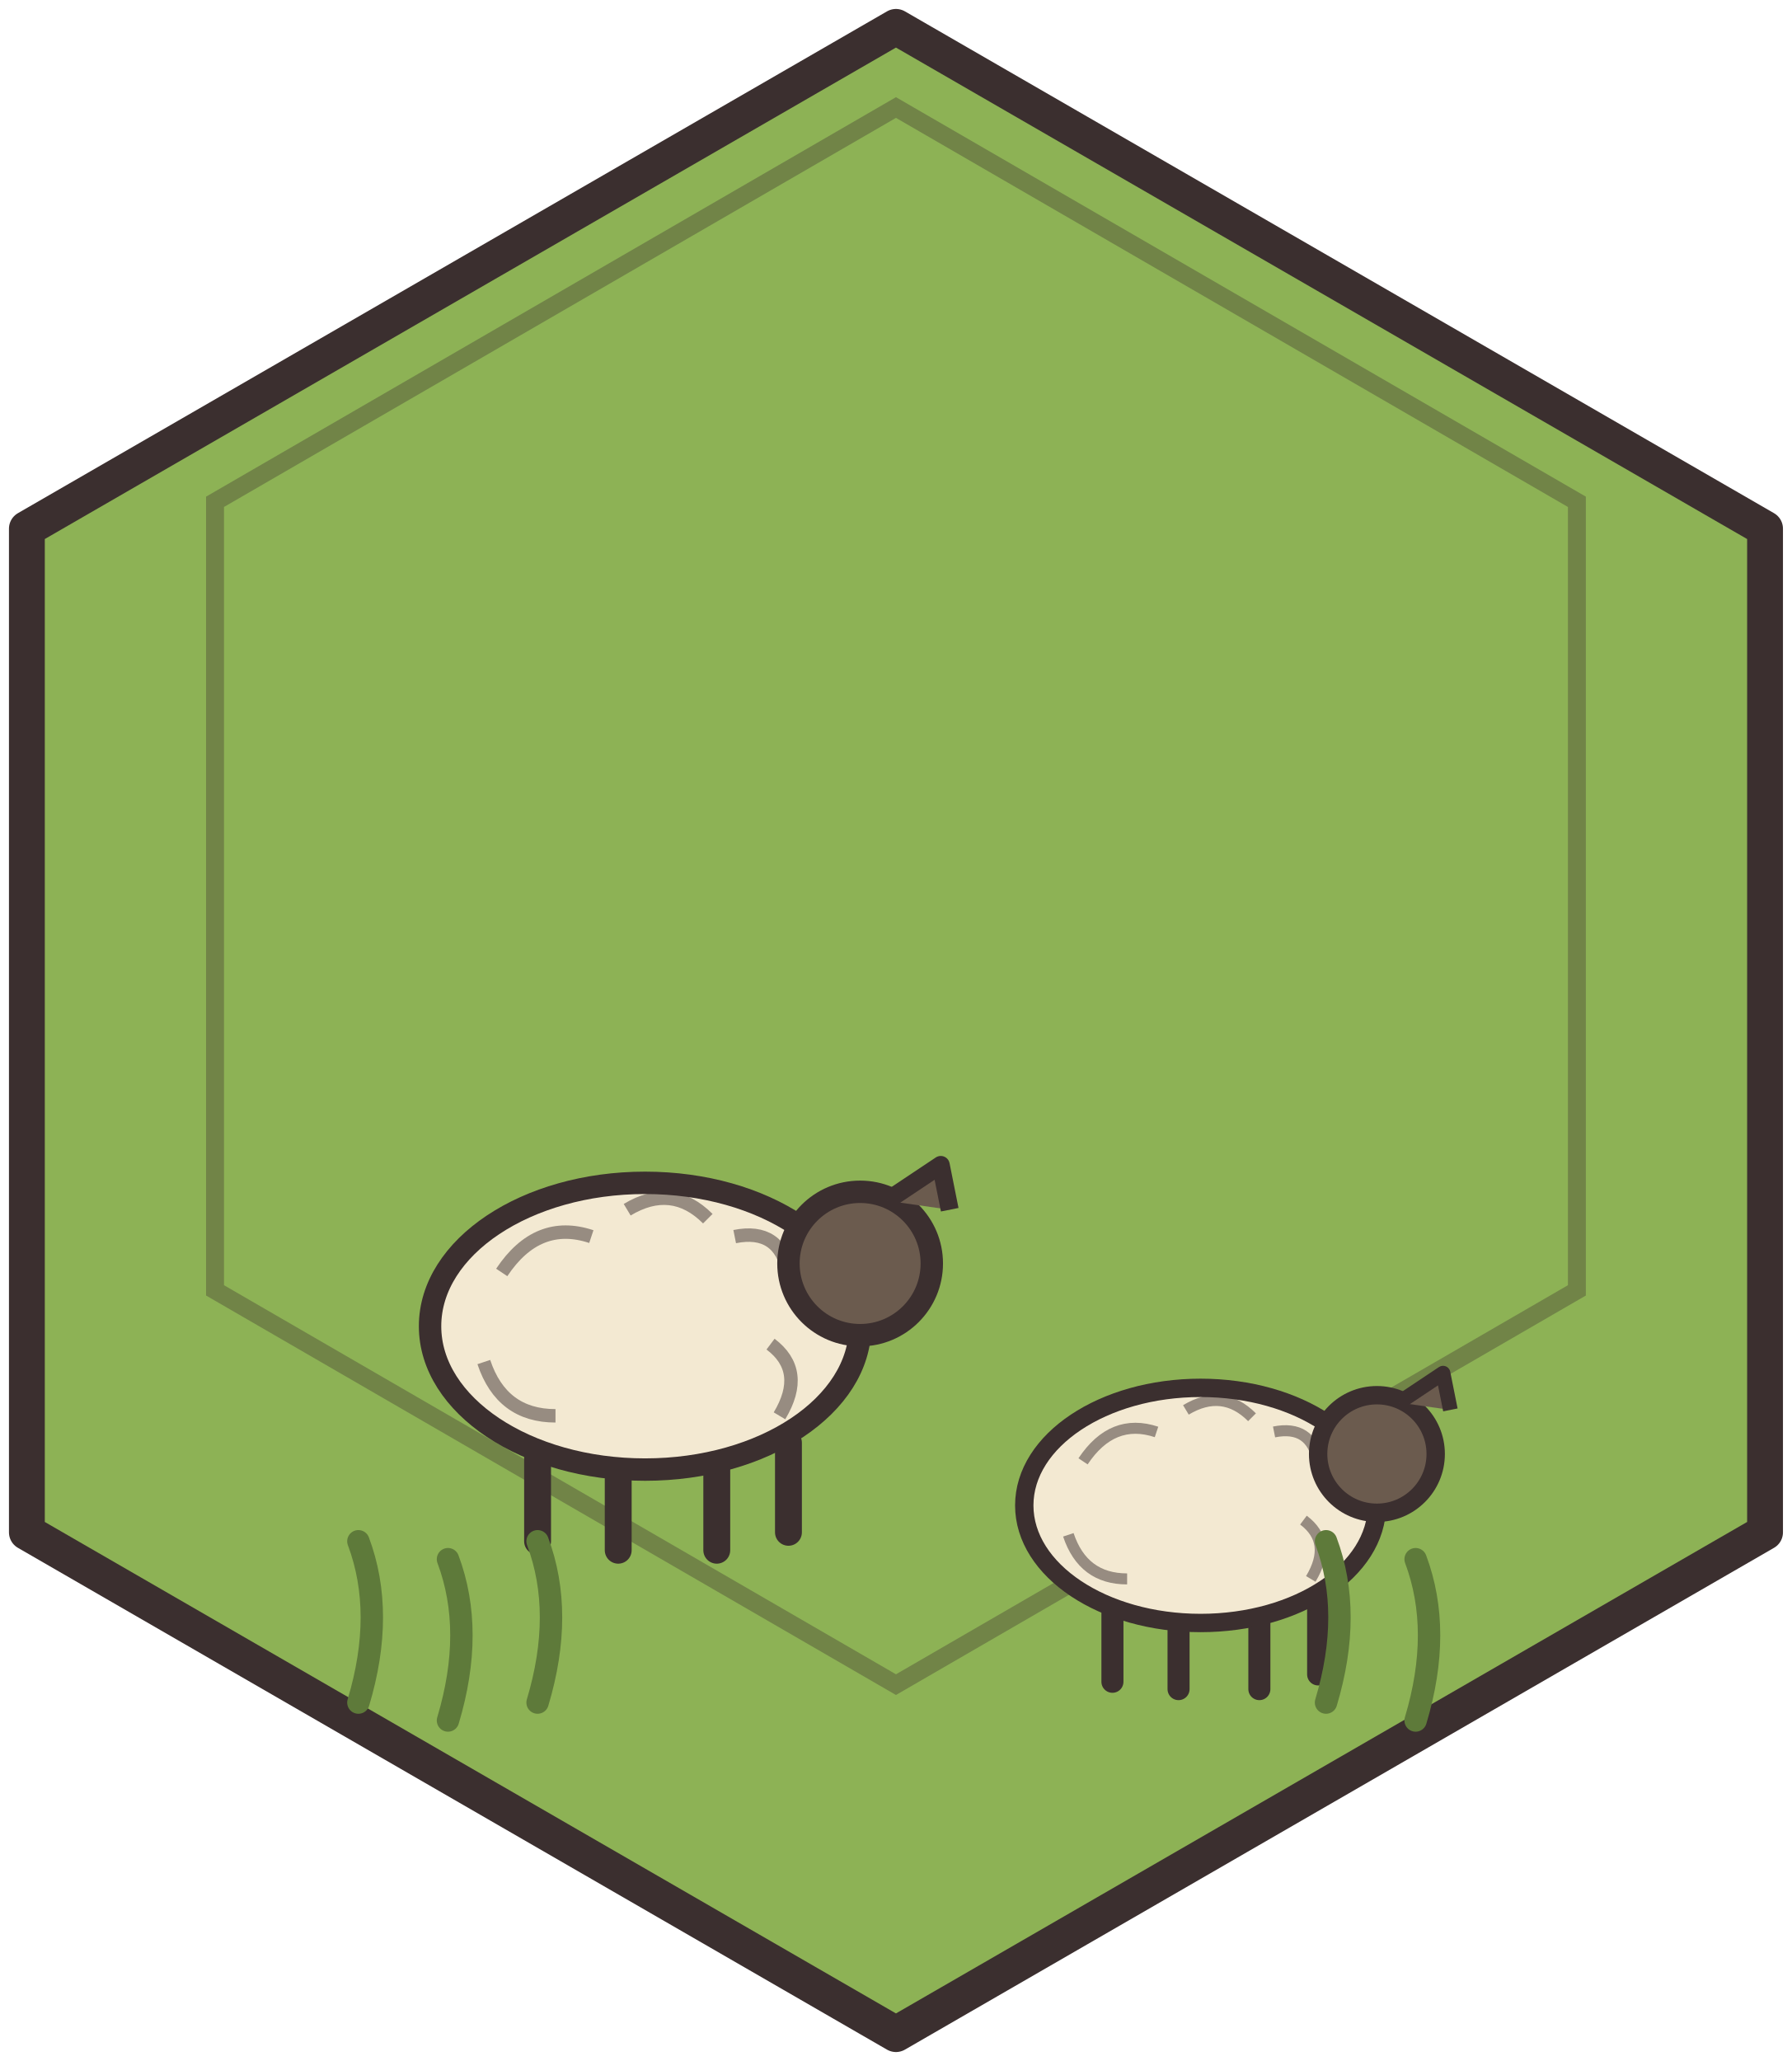
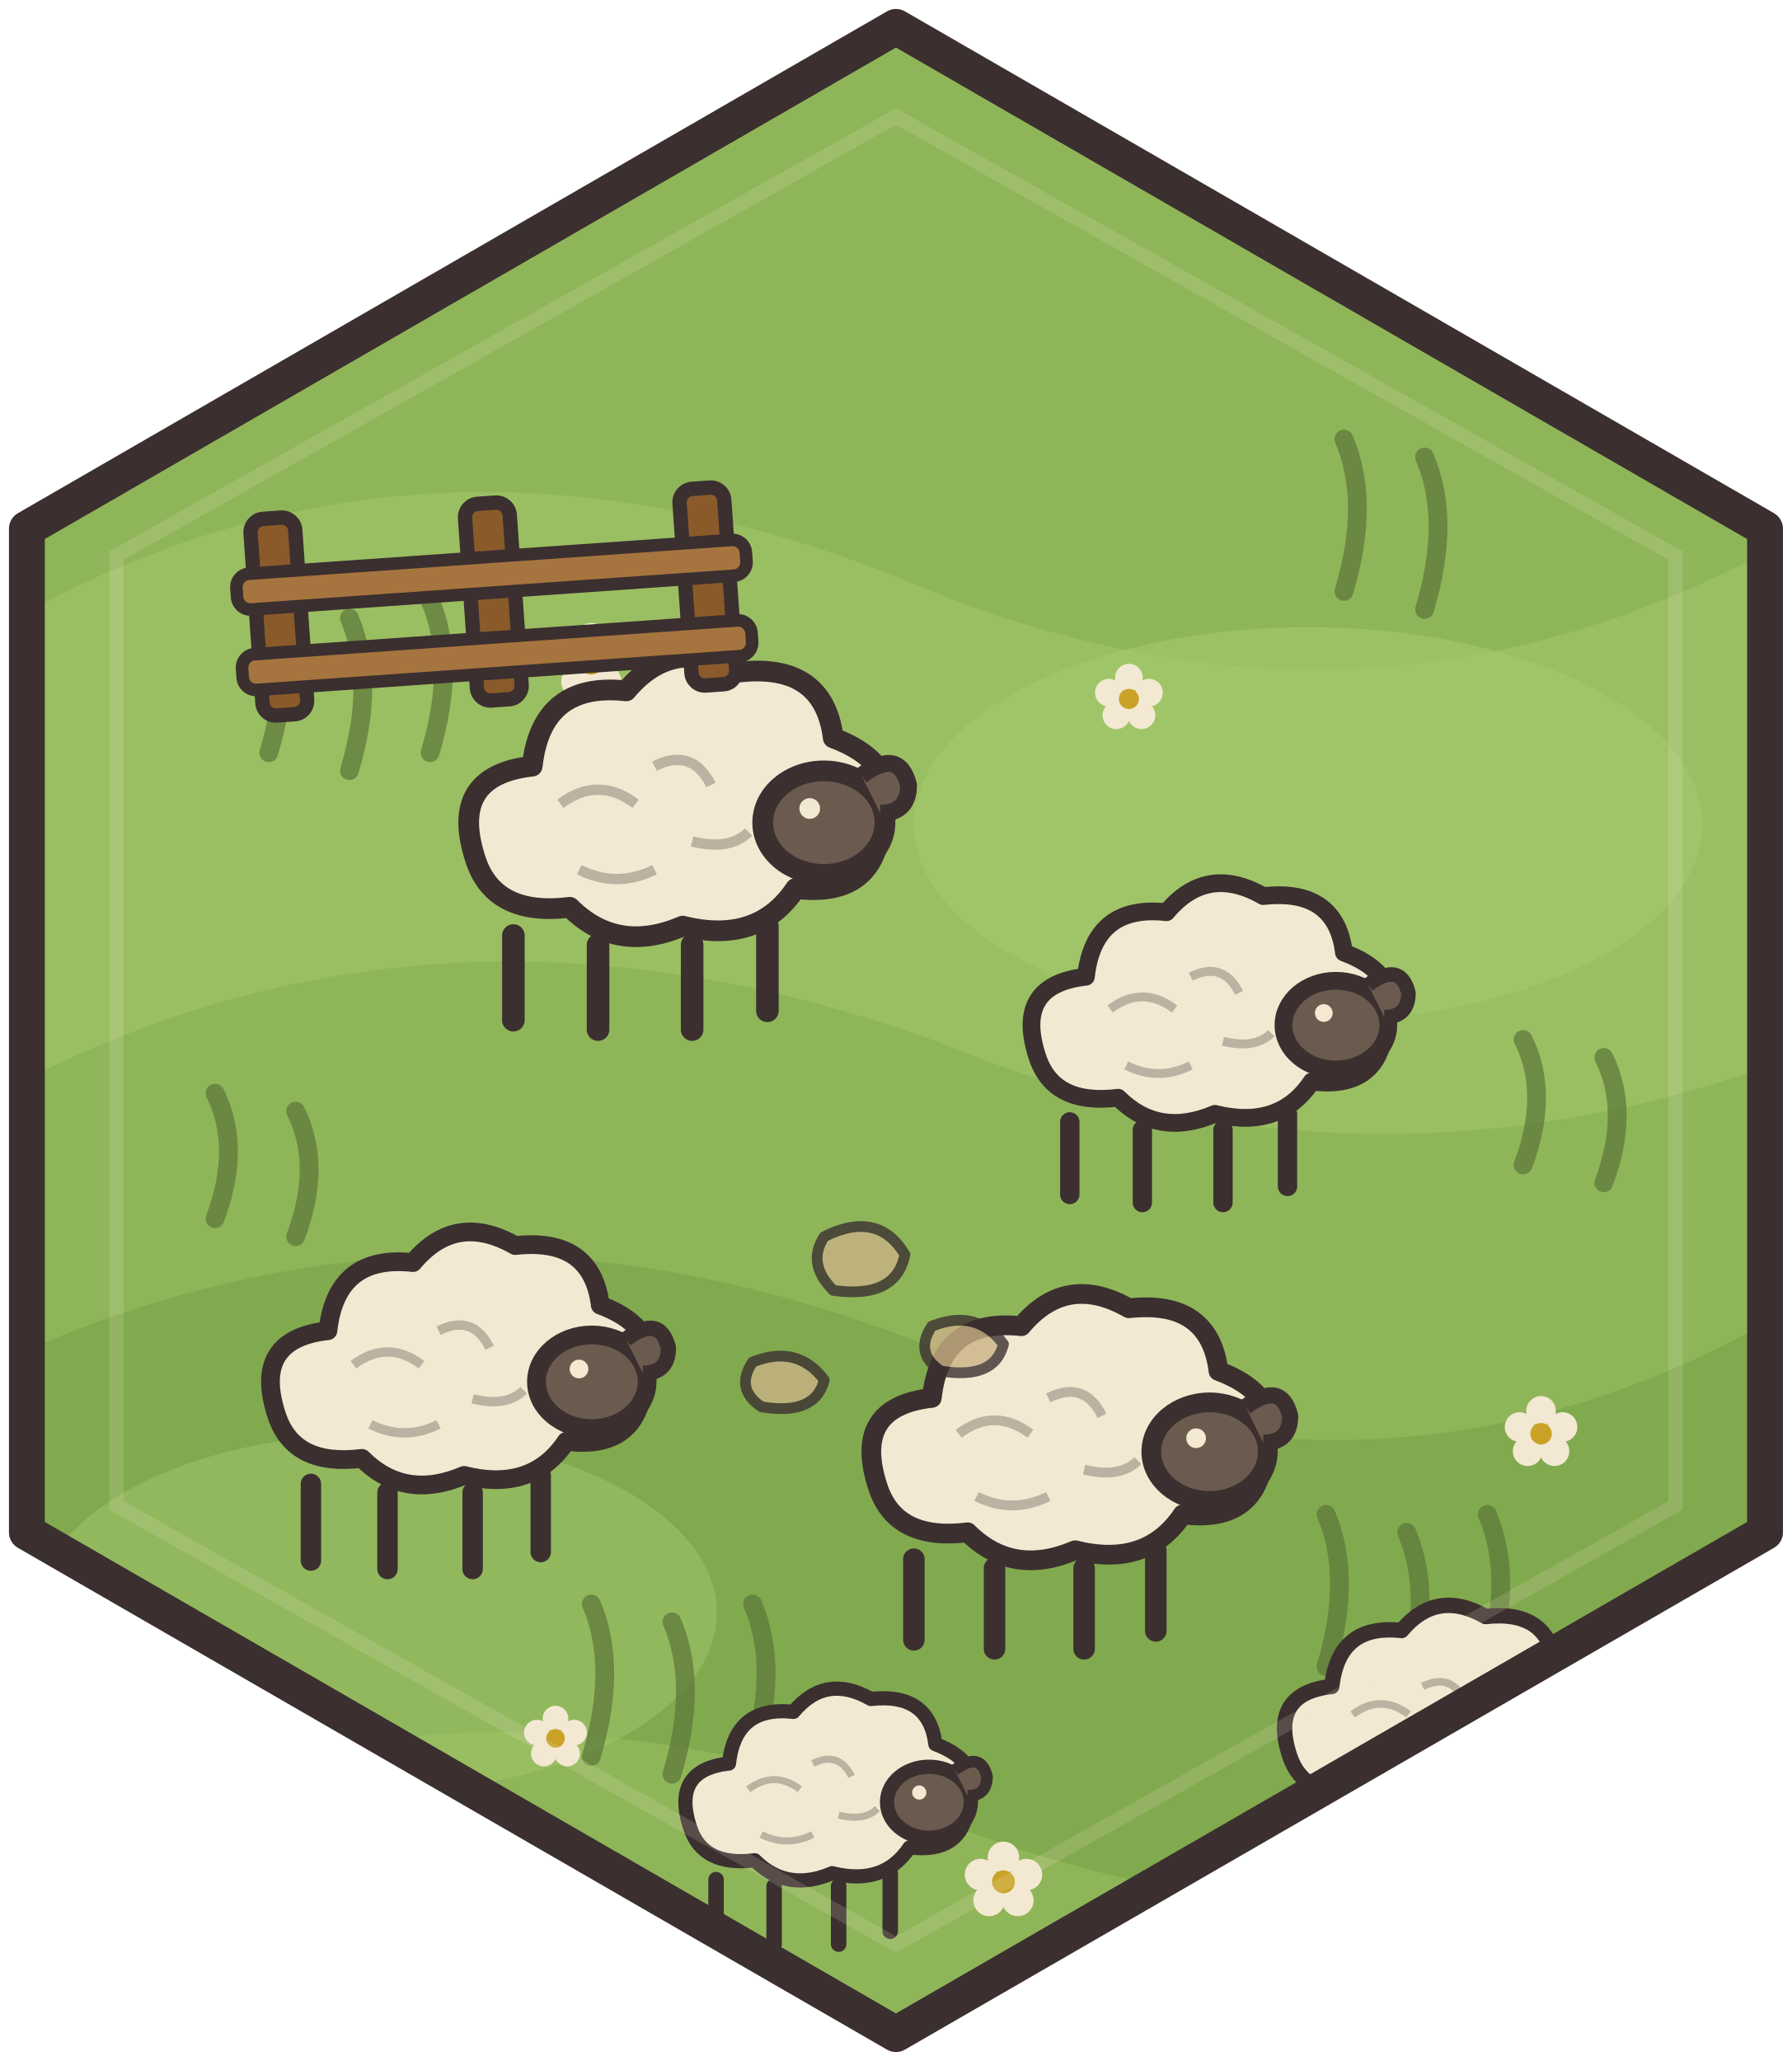
<svg xmlns="http://www.w3.org/2000/svg" viewBox="0 0 200 230">
-   <path d="M100 3 L197 59 L197 171 L100 227 L3 171 L3 59 Z" fill="#8DB255" stroke="#3B2F2F" stroke-width="4" stroke-linejoin="round" />
-   <path d="M100 12 L176 56 L176 144 L100 188 L24 144 L24 56 Z" fill="none" stroke="#3B2F2F" stroke-width="2" opacity=".35" />
  <defs>
+     <clipPath id="hex">
+       <path d="M100 3 L197 59 L197 171 L100 227 L3 171 L3 59 Z" />
+     </clipPath>
    <g id="sheep">
-       <path d="M-12 14 v10 M-3 15 v10 M8 15 v10 M16 13 v10" stroke="#3B2F2F" stroke-width="3" stroke-linecap="round" />
-       <ellipse cx="0" cy="0" rx="24" ry="16" fill="#F3E9D2" stroke="#3B2F2F" stroke-width="2.5" />
-       <path d="M-16 -6 q4 -6 10 -4 M-2 -13 q5 -3 9 1 M10 -10 q5 -1 6 4 M14 2 q4 3 1 8 M-18 4 q2 6 8 6" fill="none" stroke="#3B2F2F" stroke-width="1.5" opacity=".5" />
-       <circle cx="24" cy="-7" r="8" fill="#6B5B4E" stroke="#3B2F2F" stroke-width="2.5" />
-       <path d="M27 -14 l6 -4 l1 5" fill="#6B5B4E" stroke="#3B2F2F" stroke-width="2" stroke-linejoin="round" />
+       <path d="M-14 8 v9 M-5 9 v9 M5 9 v9 M13 7 v9" stroke="#3B2F2F" stroke-width="2.4" stroke-linecap="round" />
+       <path d="M-18 0 q-3 -9 6 -10 q1 -9 10 -8 q5 -6 12 -2 q9 -1 10 7 q8 3 5 10 q-1 7 -9 6 q-4 6 -12 4 q-7 3 -12 -2 q-8 1 -10 -5 Z" fill="#F3E9D2" stroke="#3B2F2F" stroke-width="2.2" stroke-linejoin="round" />
+       <ellipse cx="19" cy="-4" rx="6.5" ry="5.5" fill="#6B5B4E" stroke="#3B2F2F" stroke-width="2.2" />
+       <path d="M23 -9 q4 -3 5 1 q0 3 -3 3" fill="#6B5B4E" stroke="#3B2F2F" stroke-width="1.8" stroke-linejoin="round" />
+       <circle cx="17.5" cy="-5.5" r="1.1" fill="#F3E9D2" />
+       <path d="M-9 -6 q4 -3 8 0 M1 -10 q4 -2 6 2 M-7 1 q4 2 8 0 M5 -2 q4 1 6 -1" stroke="#3B2F2F" stroke-width="1.1" fill="none" opacity=".3" />
+     </g>
+     <g id="flower">
+       <circle cx="0" cy="-3.4" r="2.2" fill="#F3E9D2" />
+       <circle cx="3.2" cy="-1" r="2.2" fill="#F3E9D2" />
+       <circle cx="2" cy="2.6" r="2.2" fill="#F3E9D2" />
+       <circle cx="-2" cy="2.6" r="2.2" fill="#F3E9D2" />
+       <circle cx="-3.2" cy="-1" r="2.2" fill="#F3E9D2" />
+       <circle cx="0" cy="0" r="1.6" fill="#C9A227" />
    </g>
  </defs>
-   <use href="#sheep" transform="translate(72 148)" />
-   <use href="#sheep" transform="translate(134 168) scale(.82)" />
-   <path d="M40 190 q3 -10 0 -18 M50 192 q3 -10 0 -18 M60 190 q3 -10 0 -18 M148 190 q3 -10 0 -18 M158 192 q3 -10 0 -18" stroke="#5E7A3A" stroke-width="2.5" fill="none" stroke-linecap="round" />
+   <g clip-path="url(#hex)">
+     <rect width="200" height="230" fill="#8FB559" />
+     <g stroke="none">
+       <path d="M0 70 Q48 42 104 66 Q154 86 200 60 L200 118 Q152 136 104 116 Q48 96 0 122 Z" fill="#9CC264" opacity=".8" />
+       <path d="M0 152 Q52 128 108 152 Q156 172 200 146 L200 206 Q150 222 102 202 Q48 182 0 208 Z" fill="#7DA64B" opacity=".8" />
+       <ellipse cx="146" cy="92" rx="44" ry="22" fill="#A3C86C" opacity=".65" />
+       <ellipse cx="42" cy="180" rx="38" ry="20" fill="#A3C86C" opacity=".5" />
+     </g>
+     <g fill="none" stroke="#5E7A3A" stroke-width="2.1" stroke-linecap="round" opacity=".75">
+       <path d="M30 84 q3 -10 0 -17 M39 86 q3 -10 0 -17 M48 84 q3 -10 0 -17" />
+       <path d="M150 66 q3 -10 0 -17 M159 68 q3 -10 0 -17" />
+       <path d="M66 196 q3 -10 0 -17 M75 198 q3 -10 0 -17 M84 196 q3 -10 0 -17" />
+       <path d="M148 186 q3 -10 0 -17 M157 188 q3 -10 0 -17 M166 186 q3 -10 0 -17" />
+       <path d="M24 136 q3 -8 0 -14 M33 138 q3 -8 0 -14" />
+       <path d="M170 130 q3 -8 0 -14 M179 132 q3 -8 0 -14" />
+     </g>
+     <use href="#flower" transform="translate(66 74) scale(.8)" />
+     <use href="#flower" transform="translate(126 78) scale(.7)" />
+     <use href="#flower" transform="translate(34 154) scale(.85)" />
+     <use href="#flower" transform="translate(172 160) scale(.75)" />
+     <use href="#flower" transform="translate(112 210) scale(.8)" />
+     <use href="#flower" transform="translate(62 194) scale(.65)" />
+     <use href="#sheep" transform="translate(72 96) scale(1.05)" />
+     <use href="#sheep" transform="translate(132 118) scale(.9)" />
+     <use href="#sheep" transform="translate(48 158) scale(.95)" />
+     <use href="#sheep" transform="translate(116 166) scale(1.0)" />
+     <use href="#sheep" transform="translate(158 196) scale(.78)" />
+     <use href="#sheep" transform="translate(90 204) scale(.72)" />
+     <g transform="translate(28 60) rotate(-4)" stroke="#3B2F2F" stroke-linejoin="round">
+       <rect x="0" y="-2" width="5" height="22" rx="1.5" fill="#8A5A2B" stroke-width="1.6" />
+       <rect x="24" y="-2" width="5" height="22" rx="1.5" fill="#8A5A2B" stroke-width="1.6" />
+       <rect x="48" y="-2" width="5" height="22" rx="1.5" fill="#8A5A2B" stroke-width="1.6" />
+       <rect x="-2" y="4" width="57" height="4" rx="1.5" fill="#A6743E" stroke-width="1.4" />
+       <rect x="-2" y="13" width="57" height="4" rx="1.5" fill="#A6743E" stroke-width="1.4" />
+     </g>
+     <g fill="#C9B184" stroke="#3B2F2F" stroke-width="1.2" stroke-linejoin="round" opacity=".8">
+       <path d="M92 138 q6 -3 9 2 q-1 5 -8 4 q-3 -3 -1 -6 Z" />
+       <path d="M104 148 q5 -2 8 2 q-1 4 -7 3 q-3 -2 -1 -5 Z" />
+       <path d="M84 152 q5 -2 8 2 q-1 4 -7 3 q-3 -2 -1 -5 Z" />
+     </g>
+     <path d="M100 13 L187 62 L187 168 L100 217 L13 168 L13 62 Z" fill="none" stroke="#F3E9D2" stroke-width="1.6" opacity=".16" />
+   </g>
+   <path d="M100 3 L197 59 L197 171 L100 227 L3 171 L3 59 Z" fill="none" stroke="#3B2F2F" stroke-width="4" stroke-linejoin="round" />
</svg>
